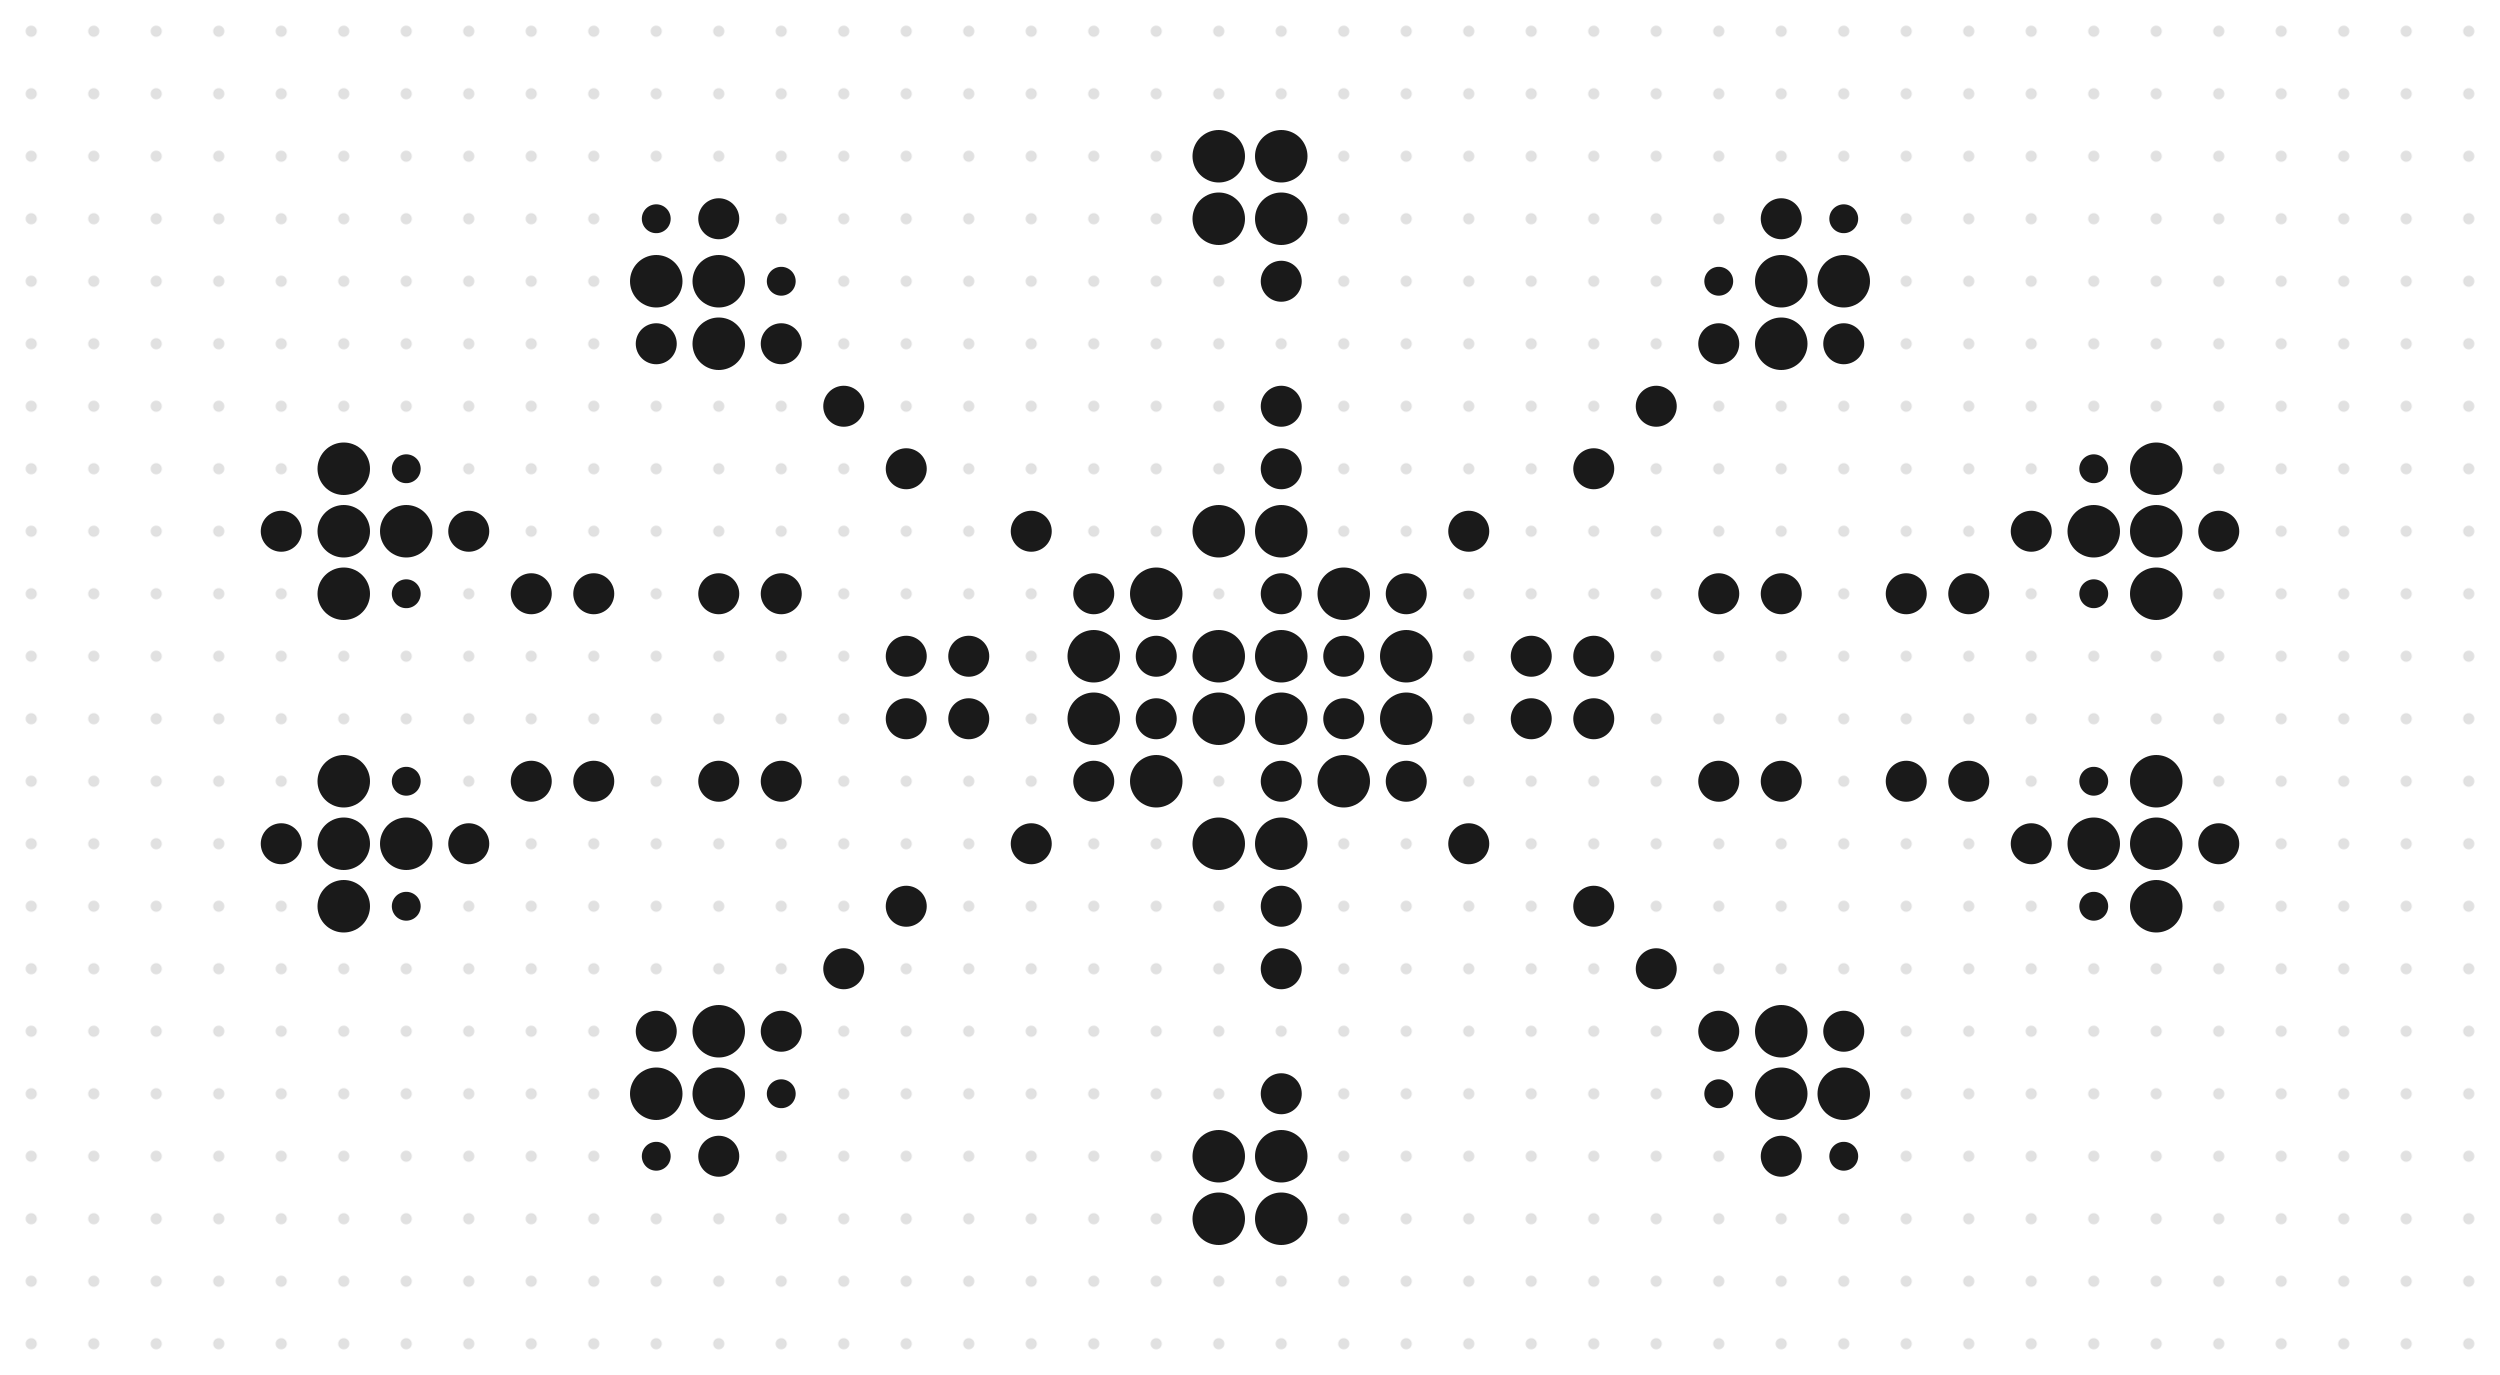
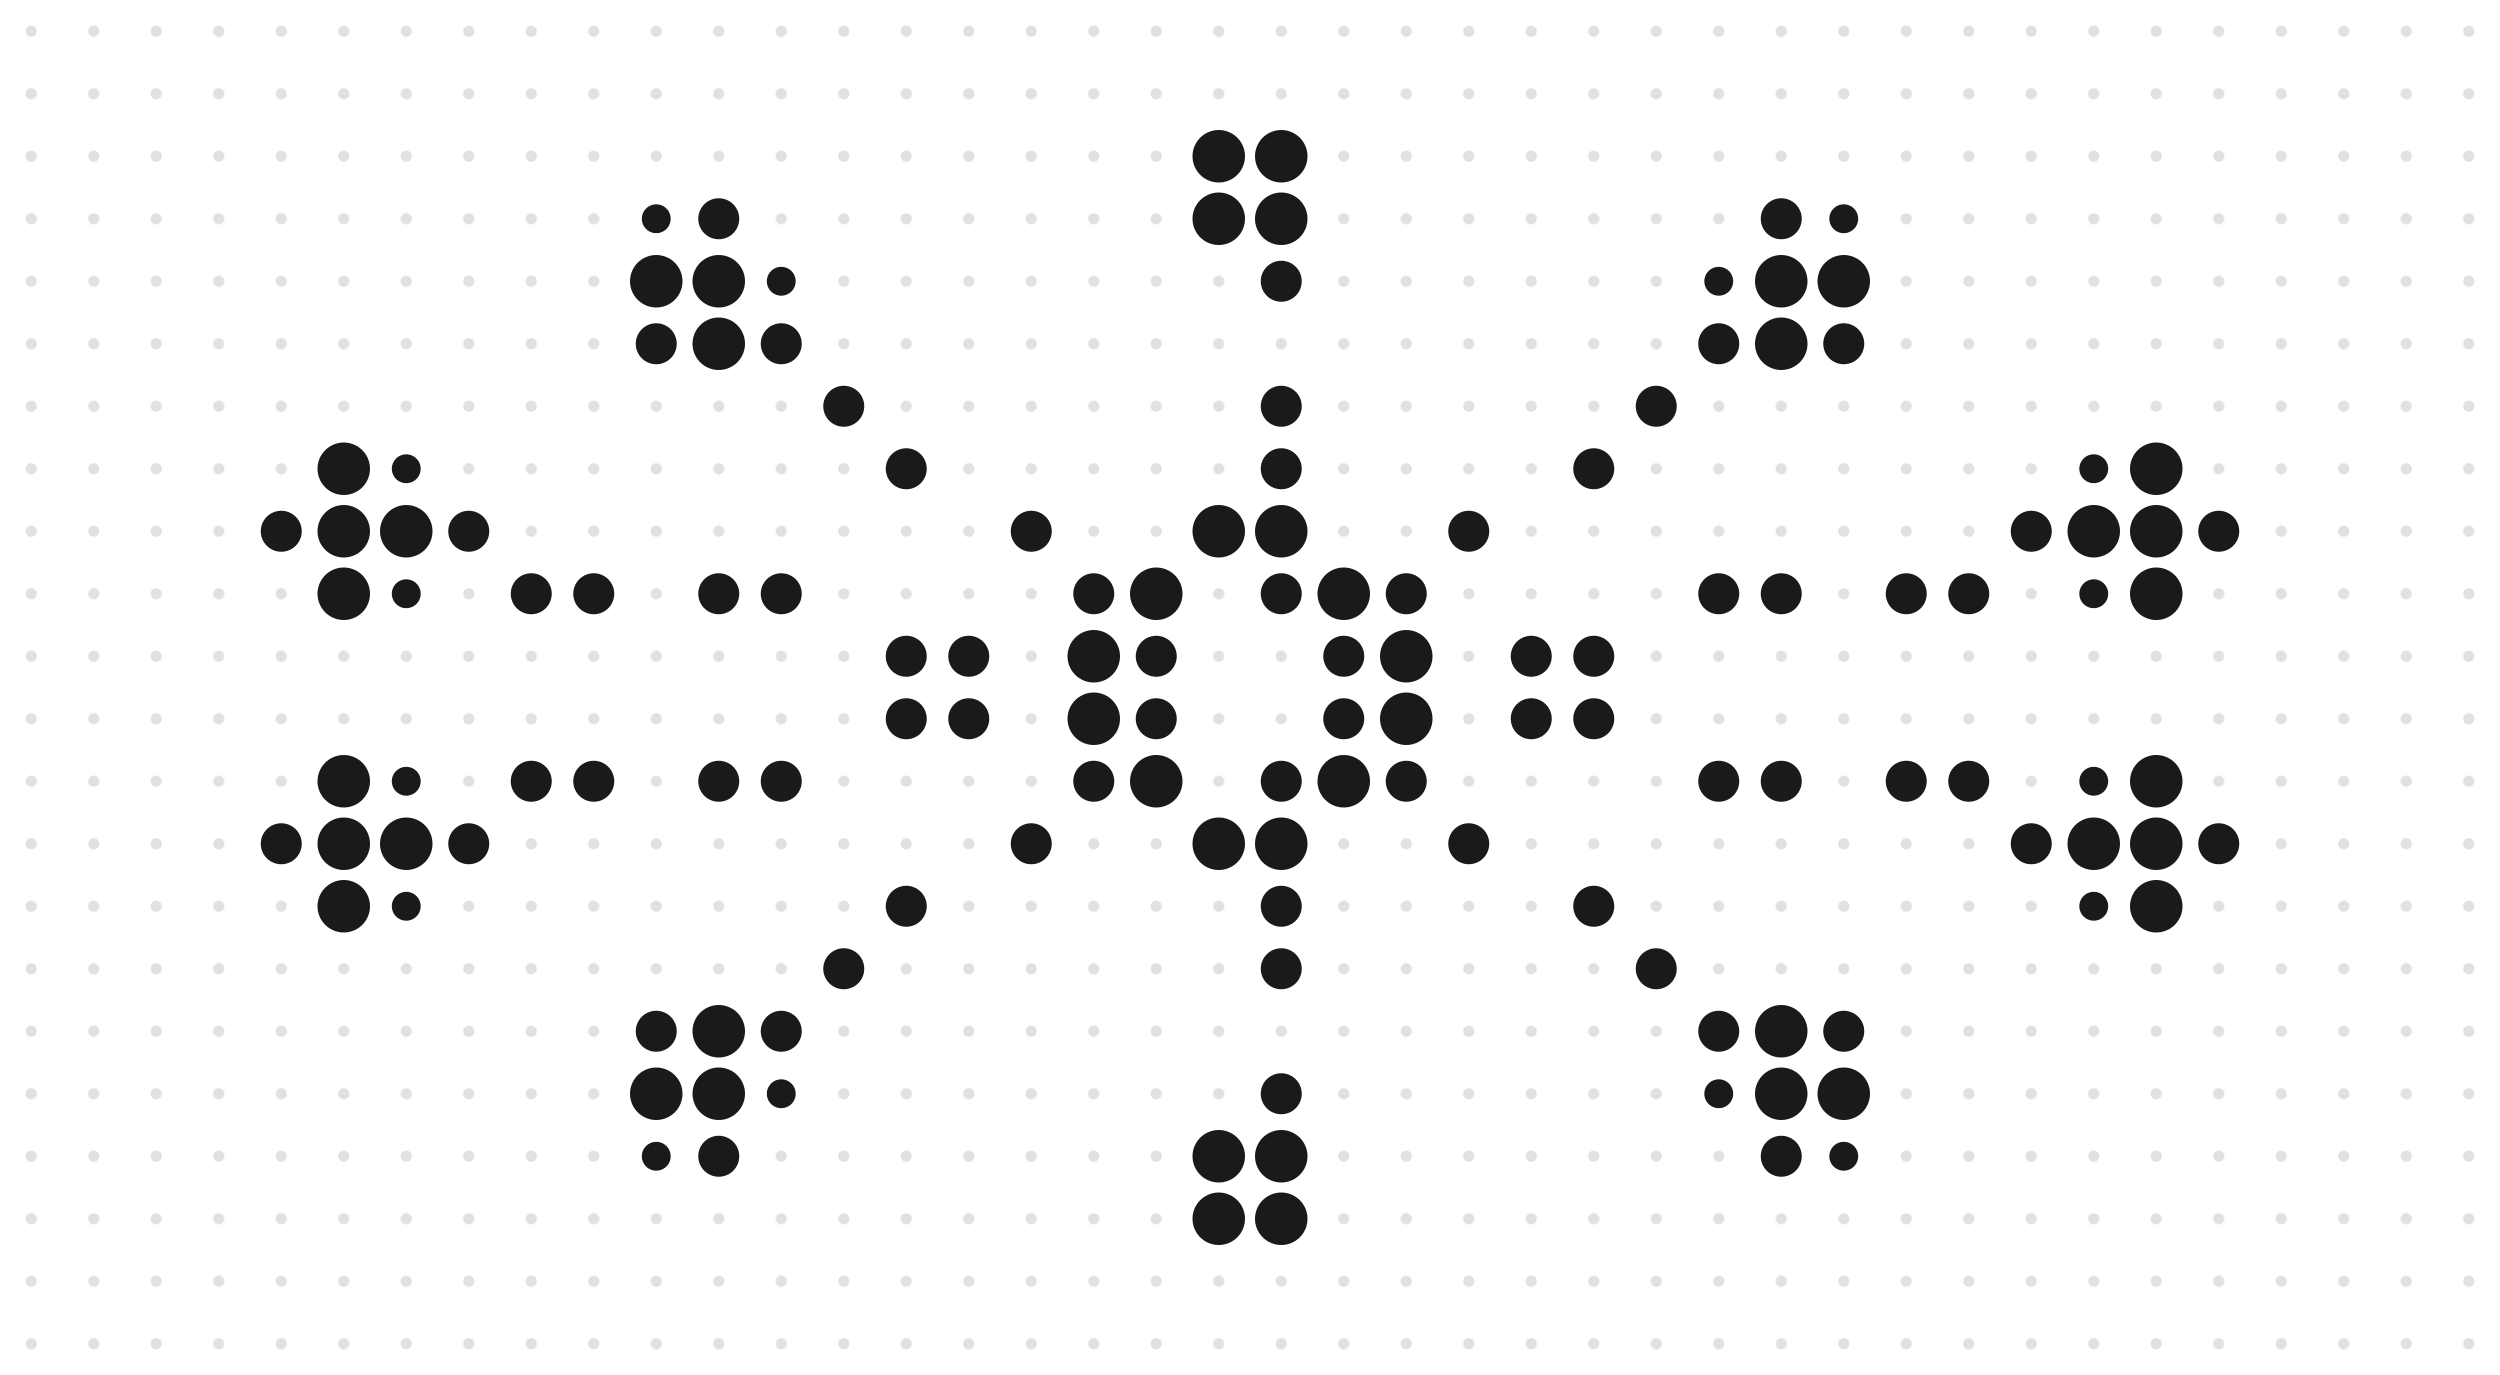
<svg xmlns="http://www.w3.org/2000/svg" viewBox="0 0 400 220" width="400" height="220" fill="none">
  <defs>
    <pattern id="g" width="10" height="10" patternUnits="userSpaceOnUse" x="0" y="0">
      <circle cx="5" cy="5" r=".9" fill="#1A1A1A" fill-opacity="0.13" />
    </pattern>
  </defs>
  <rect x="0" y="0" width="400" height="220" fill="url(#g)" />
  <path stroke="#1A1A1A" stroke-width="4.62" stroke-linecap="round" d="M105 35h0m190 0h0m-170 10h0m150 0h0m-210 30h0m270 0h0m-270 20h0m270 0h0m-270 30h0m270 0h0m-270 20h0m270 0h0m-210 30h0m150 0h0m-170 10h0m190 0h0" />
  <path stroke="#1A1A1A" stroke-width="6.56" stroke-linecap="round" d="M115 35h0m170 0h0m-80 10h0m-100 10h0m20 0h0m150 0h0m20 0h0m-160 10h0m70 0h0m60 0h0m-120 10h0m60 0h0m50 0h0m-210 10h0m30 0h0m90 0h0m70 0h0m90 0h0m30 0h0m-270 10h0m10 0h0m20 0h0m10 0h0m50 0h0m30 0h0m20 0h0m50 0h0m10 0h0m20 0h0m10 0h0m-170 10h0m10 0h0m30 0h0m30 0h0m30 0h0m10 0h0m-110 10h0m10 0h0m30 0h0m30 0h0m30 0h0m10 0h0m-170 10h0m10 0h0m20 0h0m10 0h0m50 0h0m30 0h0m20 0h0m50 0h0m10 0h0m20 0h0m10 0h0m-270 10h0m30 0h0m90 0h0m70 0h0m90 0h0m30 0h0m-210 10h0m60 0h0m50 0h0m-120 10h0m70 0h0m60 0h0m-160 10h0m20 0h0m150 0h0m20 0h0m-90 10h0m-90 10h0m170 0h0" />
-   <path stroke="#1A1A1A" stroke-width="8.4" stroke-linecap="round" d="M195 25h0m10 0h0m-10 10h0m10 0h0m-100 10h0m10 0h0m170 0h0m10 0h0m-180 10h0m170 0h0m-230 20h0m290 0h0m-290 10h0m10 0h0m130 0h0m10 0h0m130 0h0m10 0h0m-290 10h0m130 0h0m30 0h0m130 0h0m-170 10h0m20 0h0m10 0h0m20 0h0m-50 10h0m20 0h0m10 0h0m20 0h0m-170 10h0m130 0h0m30 0h0m130 0h0m-290 10h0m10 0h0m130 0h0m10 0h0m130 0h0m10 0h0m-290 10h0m290 0h0m-230 20h0m170 0h0m-180 10h0m10 0h0m170 0h0m10 0h0m-100 10h0m10 0h0m-10 10h0m10 0h0" />
+   <path stroke="#1A1A1A" stroke-width="8.4" stroke-linecap="round" d="M195 25h0m10 0h0m-10 10h0m10 0h0m-100 10h0m10 0h0m170 0h0m10 0h0m-180 10h0m170 0h0m-230 20h0m290 0h0m-290 10h0m10 0h0m130 0h0m10 0h0m130 0h0m10 0h0m-290 10h0m130 0h0m30 0h0m130 0h0m-170 10h0m50 0h0m-50 10h0m50 0h0m-170 10h0m130 0h0m30 0h0m130 0h0m-290 10h0m10 0h0m130 0h0m10 0h0m130 0h0m10 0h0m-290 10h0m290 0h0m-230 20h0m170 0h0m-180 10h0m10 0h0m170 0h0m10 0h0m-100 10h0m10 0h0m-10 10h0m10 0h0" />
</svg>
